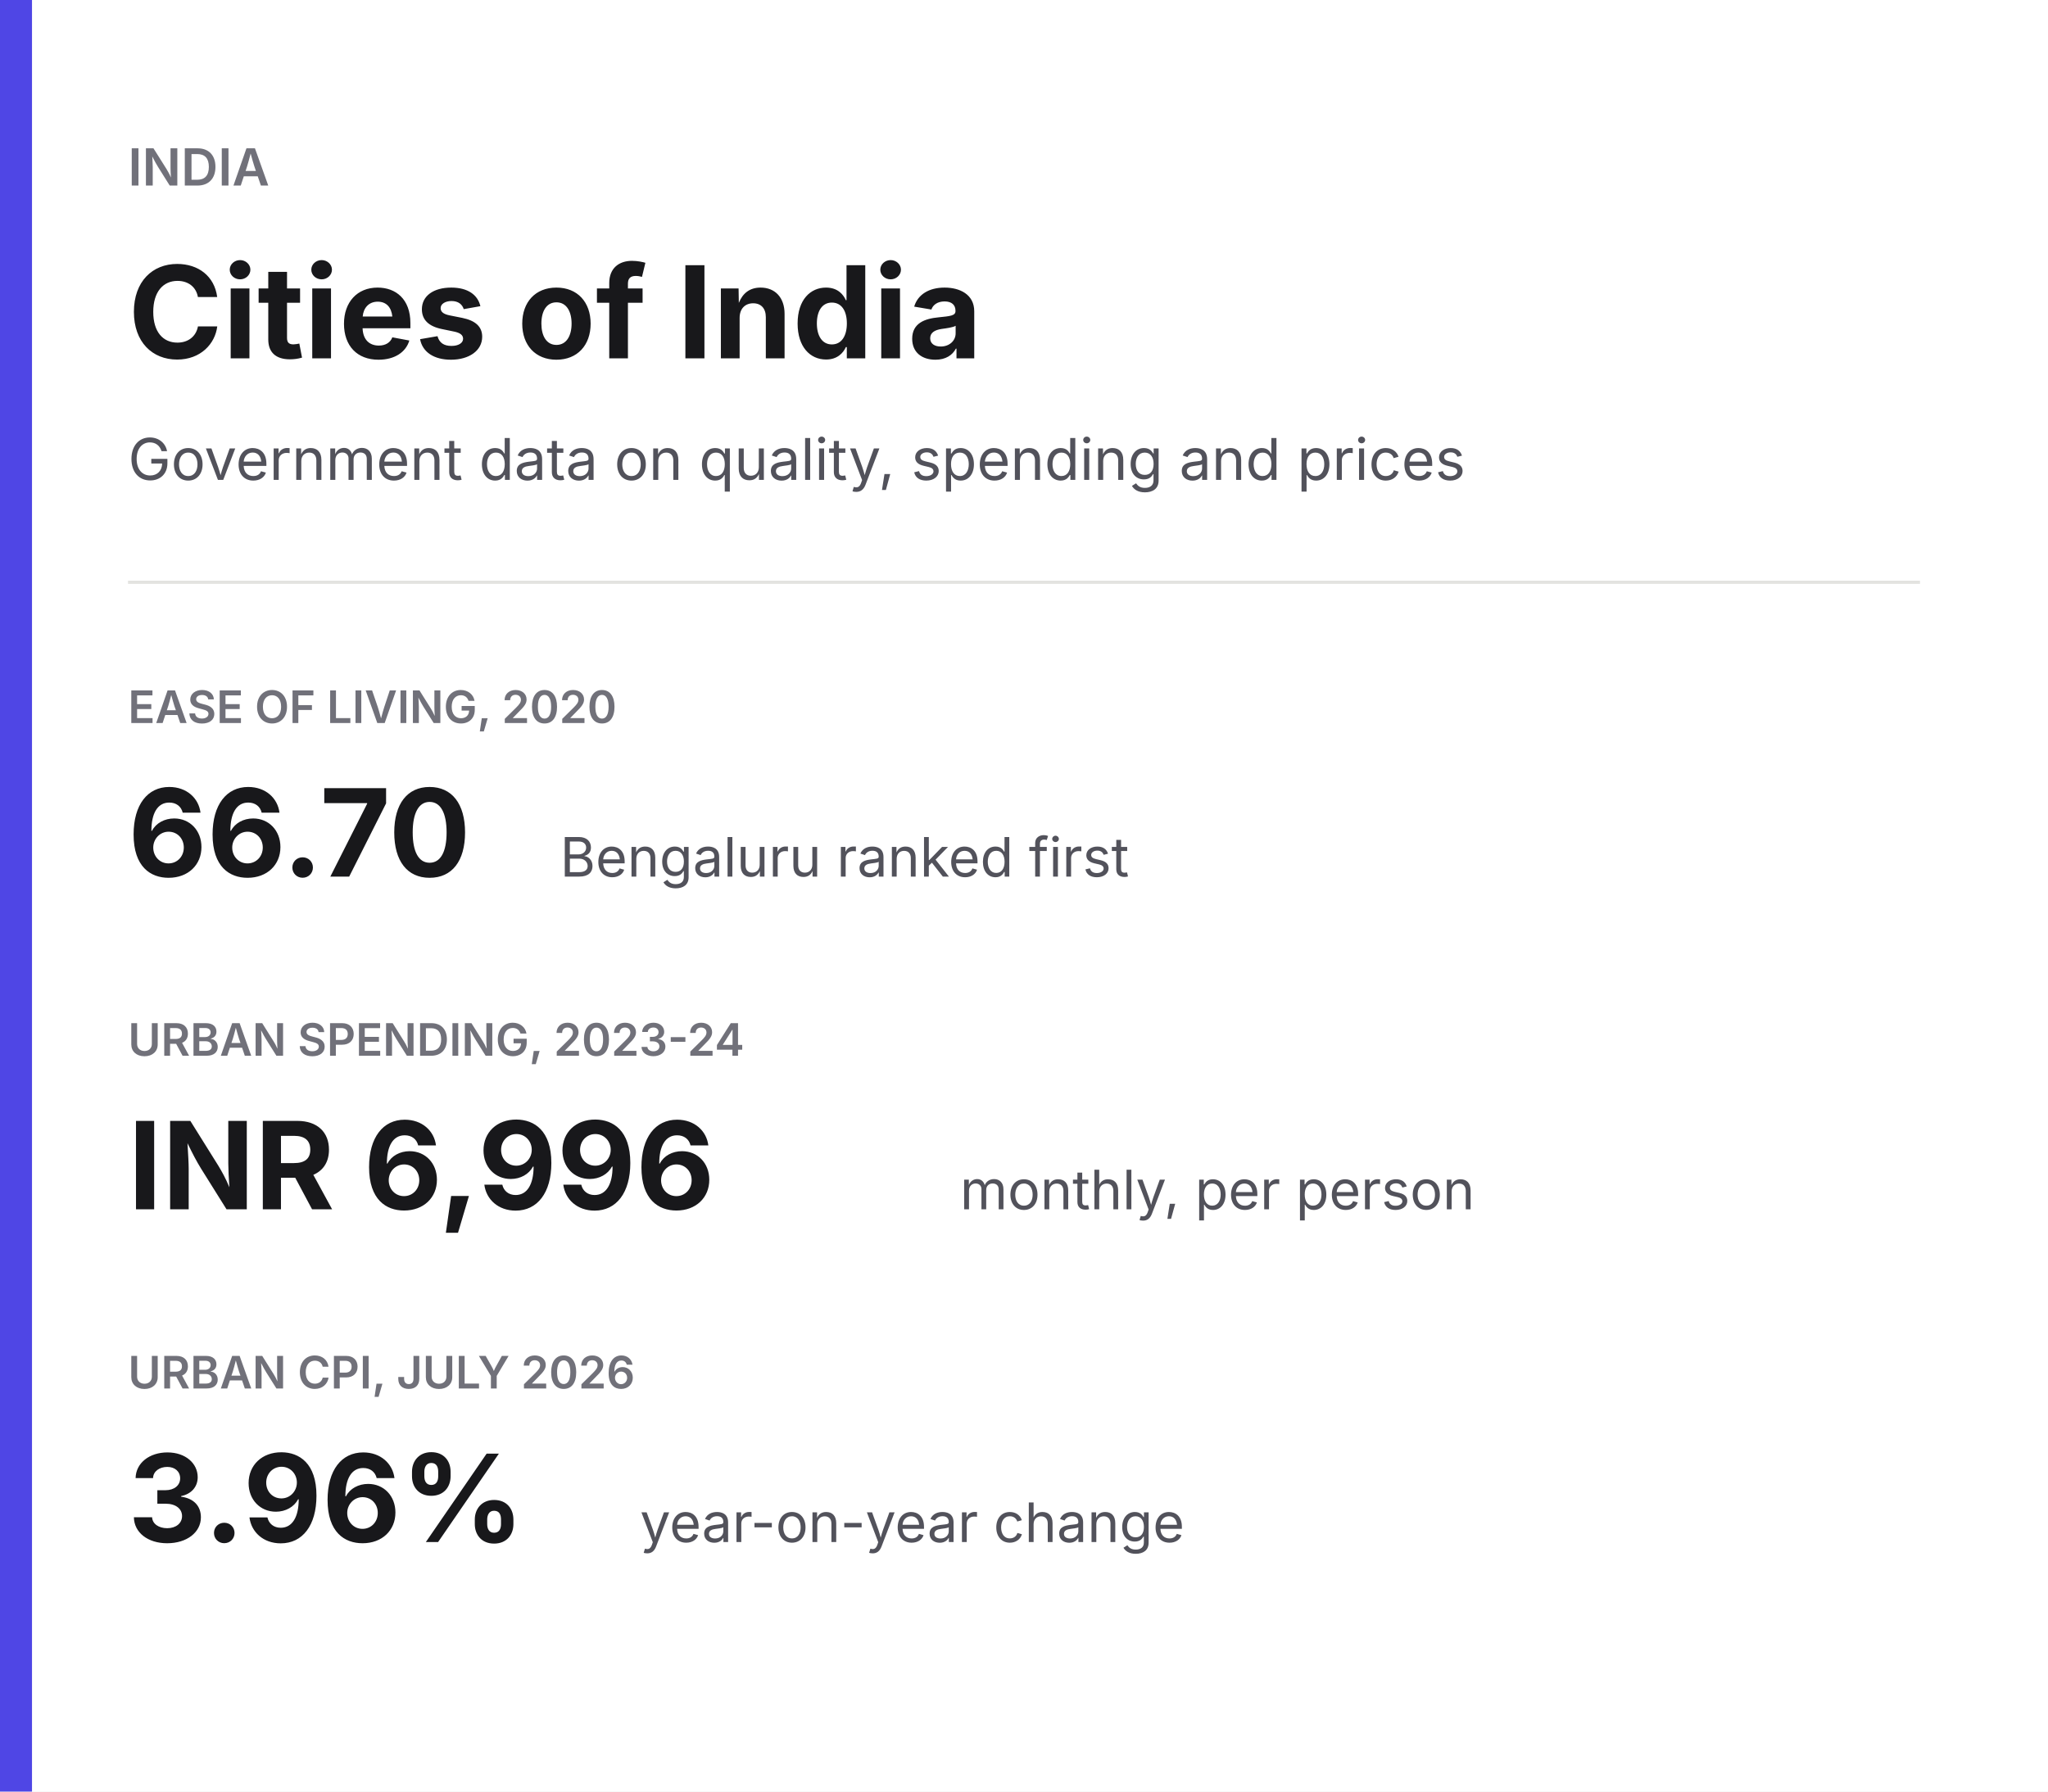
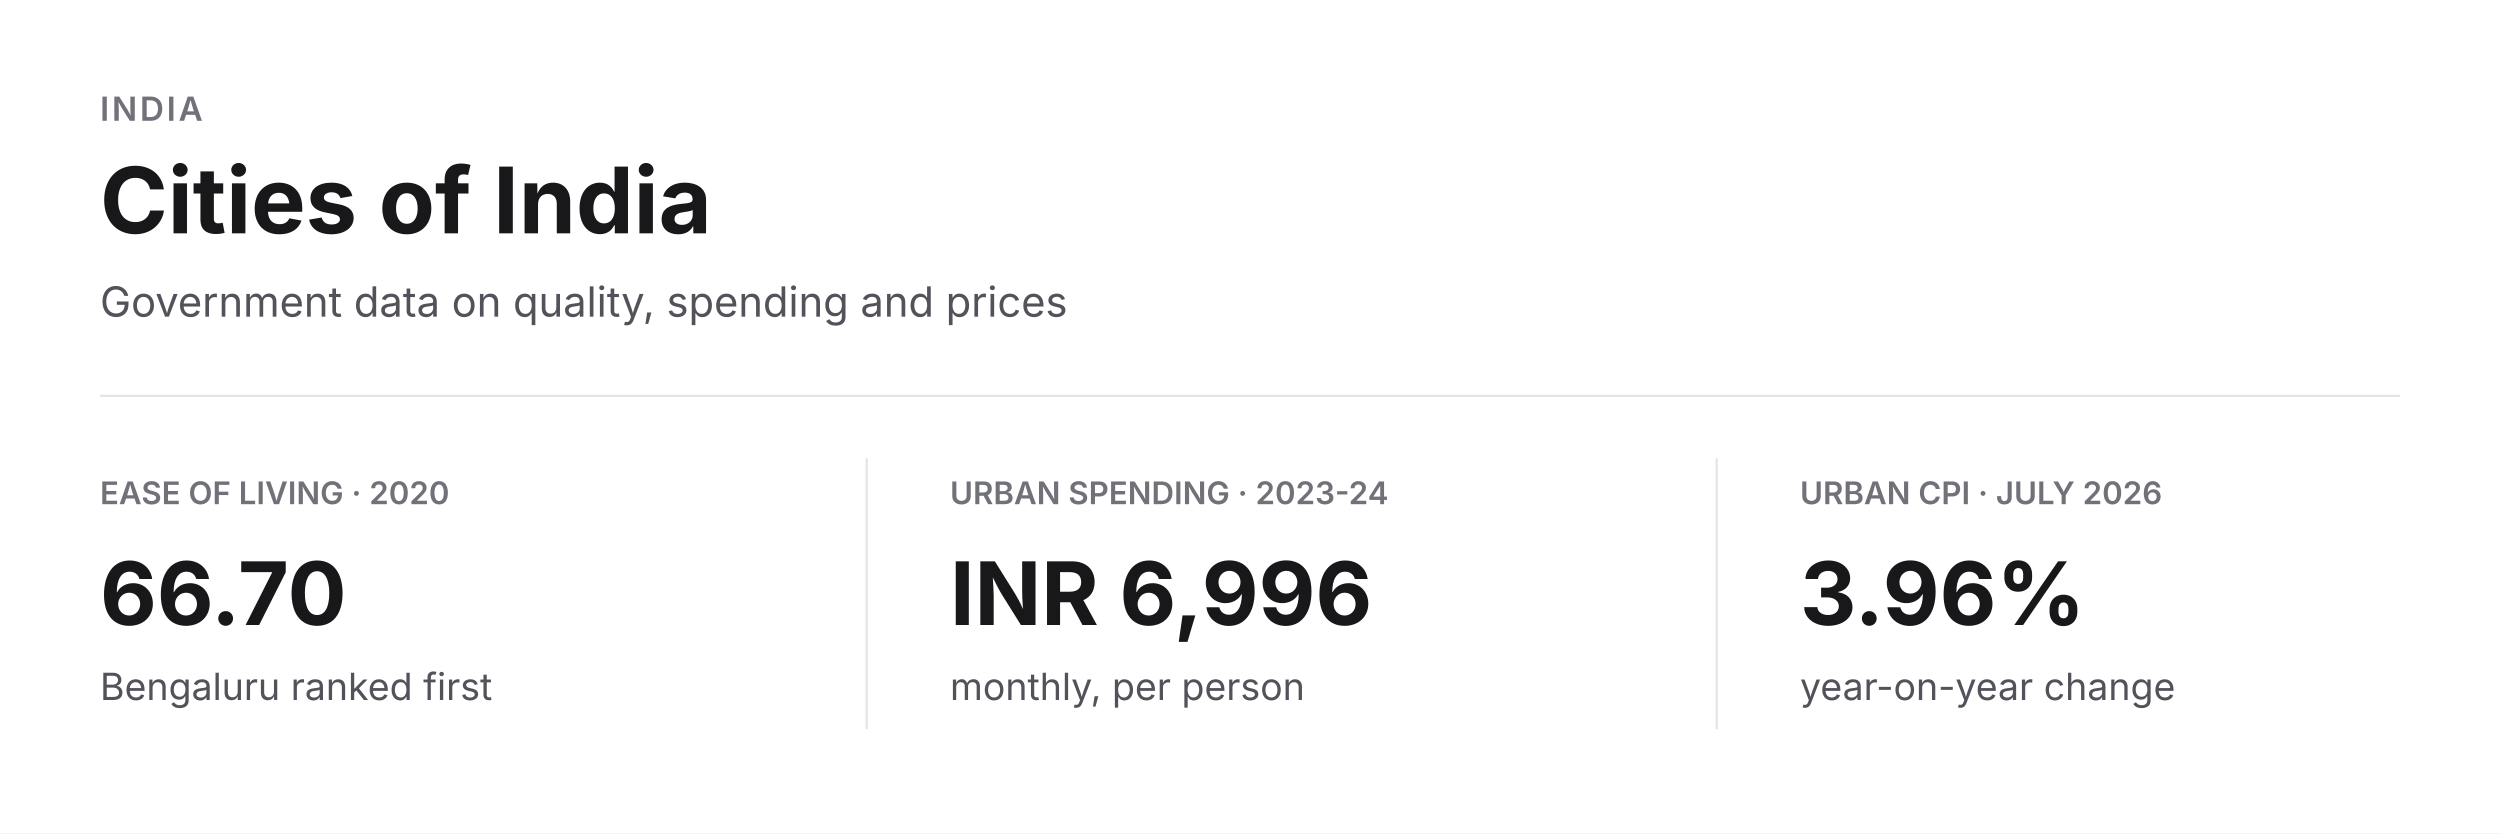
- <svg xmlns="http://www.w3.org/2000/svg" width="640" height="560" viewBox="0 0 640 560">
-   <rect width="640" height="560" fill="#ffffff" />
-   <rect x="0" y="0" width="10" height="560" fill="#4f46e5" />
-   <text x="40" y="58" fill="#71717a" font-family="Inter, Arial, sans-serif" font-size="16" font-weight="600">INDIA</text>
-   <text x="40" y="112" fill="#18181b" font-family="Inter, Arial, sans-serif" font-size="40" font-weight="700">Cities of India</text>
-   <text x="40" y="150" fill="#52525b" font-family="Inter, Arial, sans-serif" font-size="18">Government data on quality, spending and prices</text>
-   <line x1="40" y1="182" x2="600" y2="182" stroke="#e3e3e0" />
+ <svg xmlns="http://www.w3.org/2000/svg" width="1200" height="400" viewBox="0 0 1200 400">
+   <rect width="1200" height="400" fill="#ffffff" />
+   <text x="48" y="58" fill="#71717a" font-family="Inter, Arial, sans-serif" font-size="16" font-weight="600" letter-spacing="0.08em">INDIA</text>
+   <text x="48" y="112" fill="#18181b" font-family="Inter, Arial, sans-serif" font-size="44" font-weight="700">Cities of India</text>
+   <text x="48" y="152" fill="#52525b" font-family="Inter, Arial, sans-serif" font-size="20">Government data on quality, spending and prices</text>
+   <line x1="48" y1="190" x2="1152" y2="190" stroke="#e3e3e0" />
  <g font-family="Inter, Arial, sans-serif">
-     <text x="40" y="226" fill="#71717a" font-size="14" font-weight="600">EASE OF LIVING, 2020</text>
-     <text x="40" y="274" fill="#18181b" font-size="38" font-weight="700">66.70</text>
-     <text x="175" y="274" fill="#52525b" font-size="17">Bengaluru ranked first</text>
-     <text x="40" y="330" fill="#71717a" font-size="14" font-weight="600">URBAN SPENDING, 2023-24</text>
-     <text x="40" y="378" fill="#18181b" font-size="38" font-weight="700">INR 6,996</text>
-     <text x="300" y="378" fill="#52525b" font-size="17">monthly, per person</text>
-     <text x="40" y="434" fill="#71717a" font-size="14" font-weight="600">URBAN CPI, JULY 2026</text>
-     <text x="40" y="482" fill="#18181b" font-size="38" font-weight="700">3.96%</text>
-     <text x="200" y="482" fill="#52525b" font-size="17">year-on-year change</text>
+     <text x="48" y="242" fill="#71717a" font-size="15" font-weight="600">EASE OF LIVING · 2020</text>
+     <text x="48" y="300" fill="#18181b" font-size="42" font-weight="700">66.70</text>
+     <text x="48" y="336" fill="#52525b" font-size="18">Bengaluru ranked first</text>
+     <line x1="416" y1="220" x2="416" y2="350" stroke="#e3e3e0" />
+     <text x="456" y="242" fill="#71717a" font-size="15" font-weight="600">URBAN SPENDING · 2023-24</text>
+     <text x="456" y="300" fill="#18181b" font-size="42" font-weight="700">INR 6,996</text>
+     <text x="456" y="336" fill="#52525b" font-size="18">monthly, per person</text>
+     <line x1="824" y1="220" x2="824" y2="350" stroke="#e3e3e0" />
+     <text x="864" y="242" fill="#71717a" font-size="15" font-weight="600">URBAN CPI · JULY 2026</text>
+     <text x="864" y="300" fill="#18181b" font-size="42" font-weight="700">3.96%</text>
+     <text x="864" y="336" fill="#52525b" font-size="18">year-on-year change</text>
  </g>
</svg>
